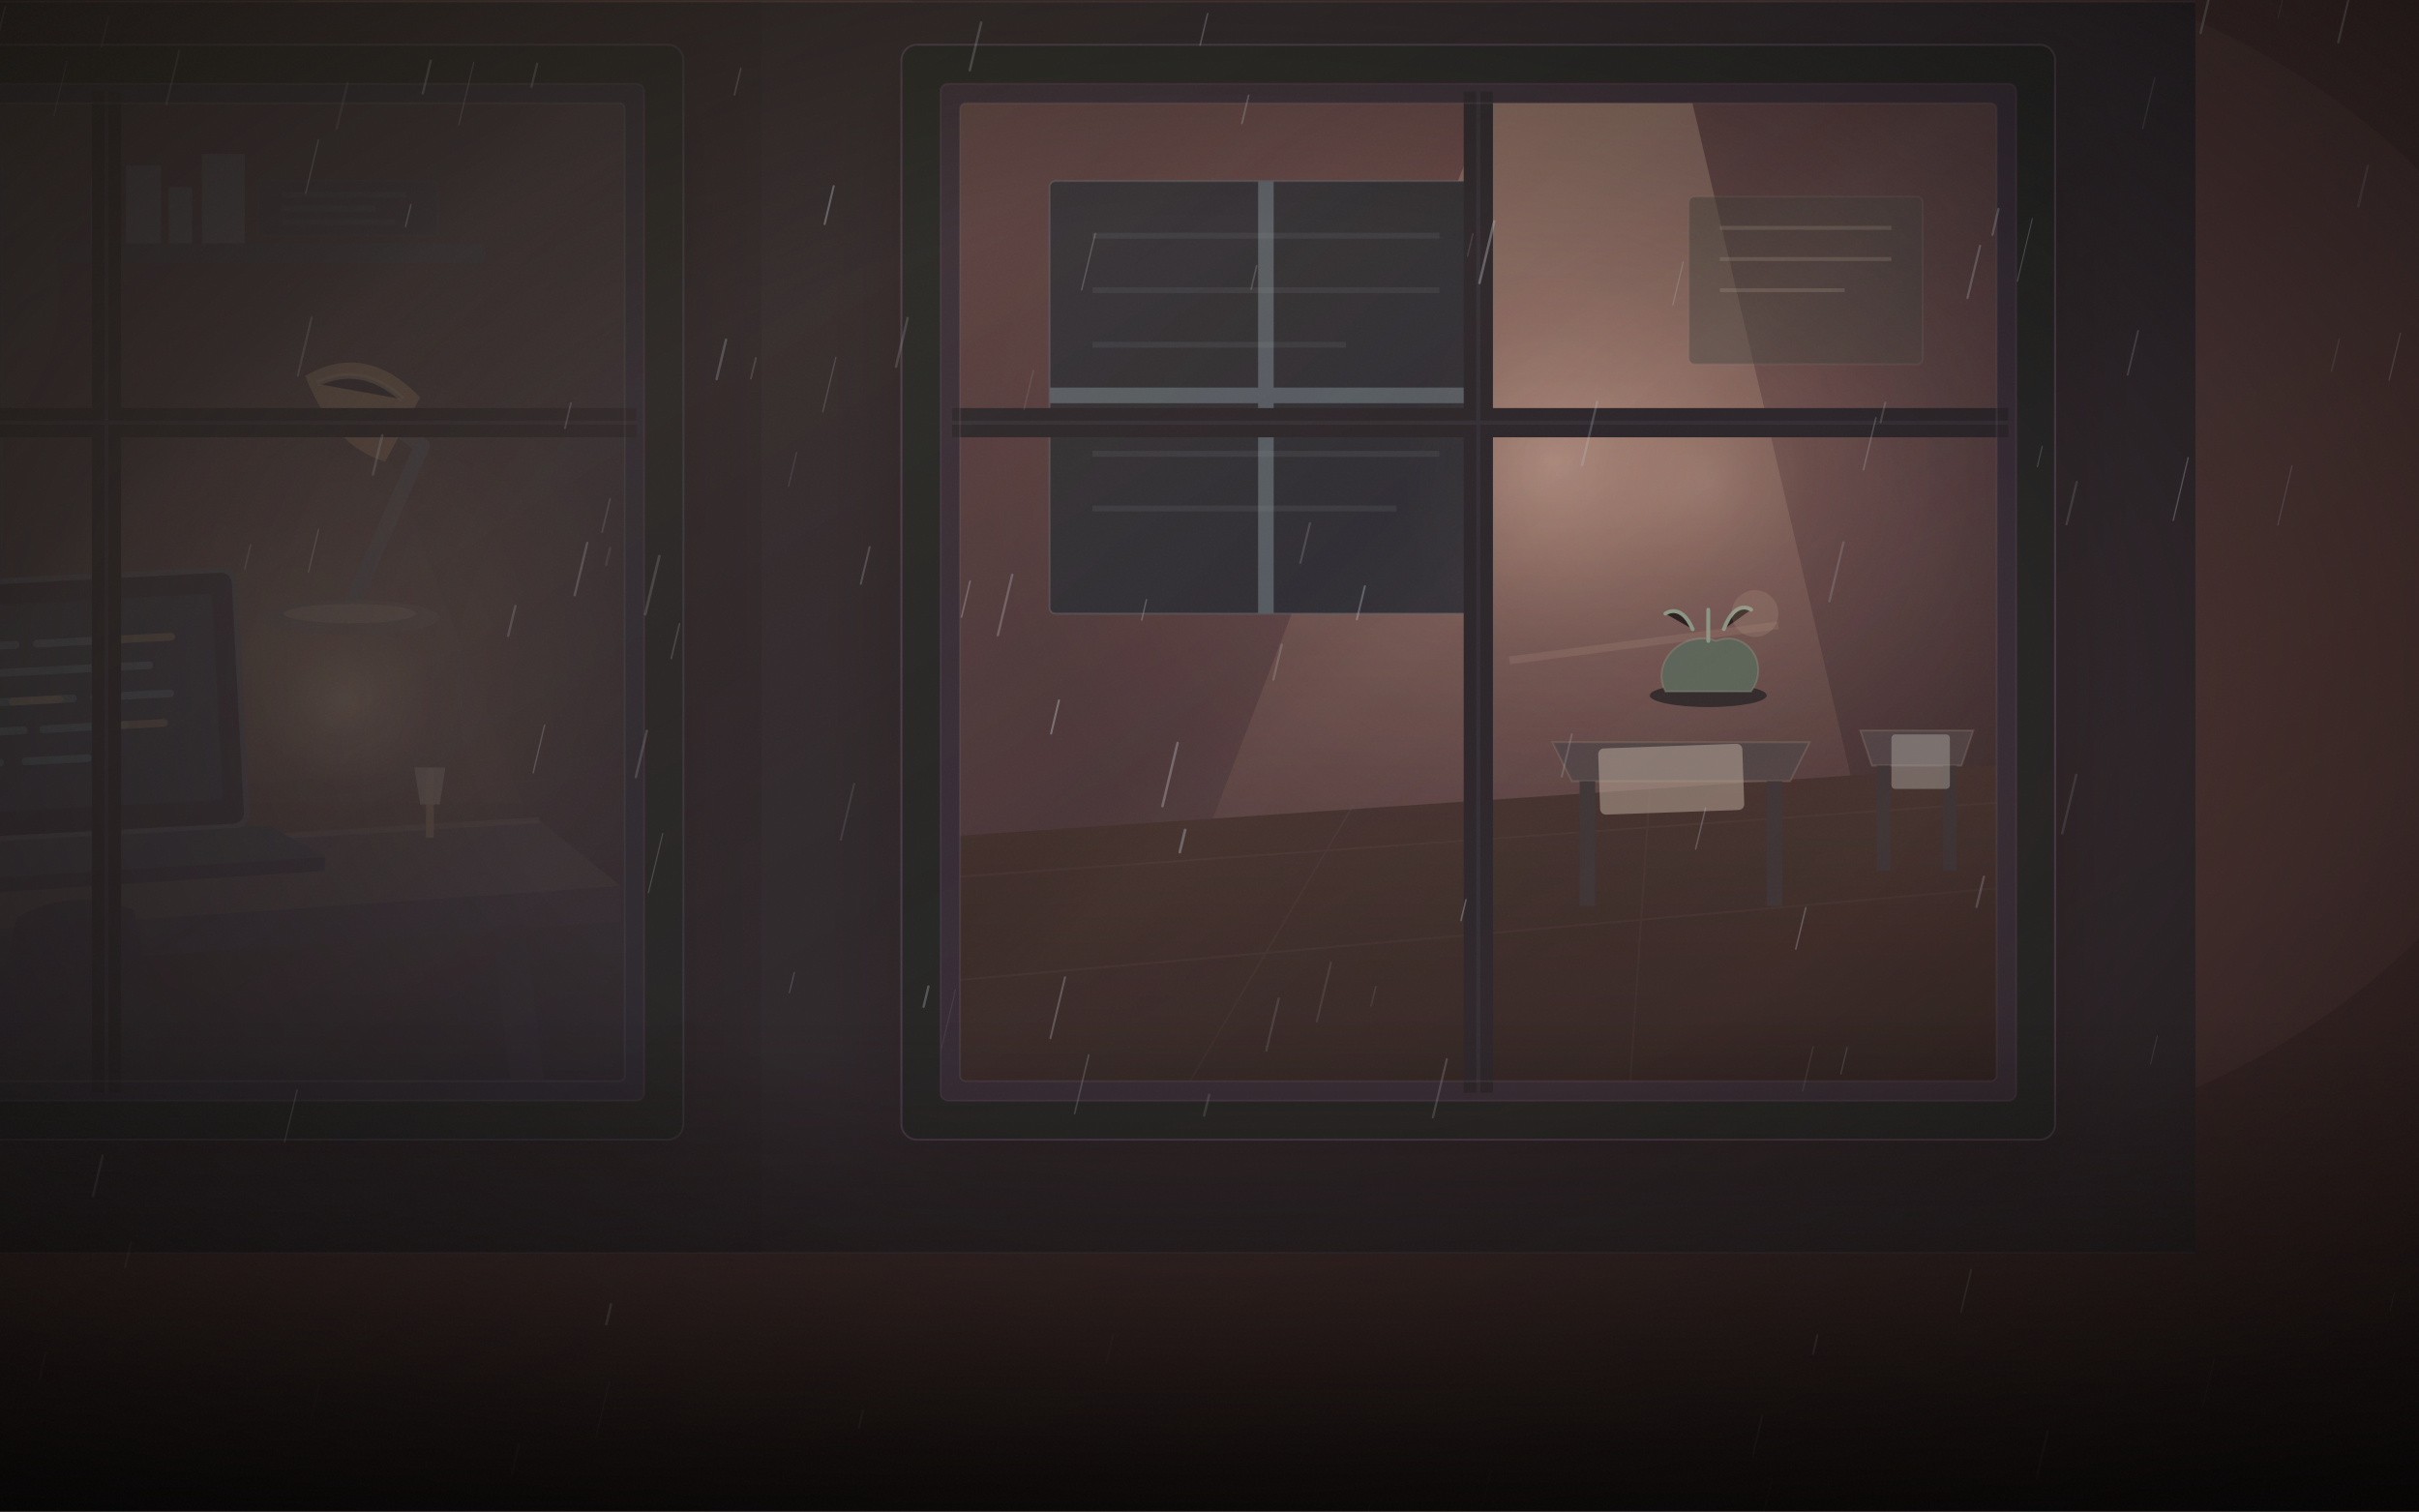
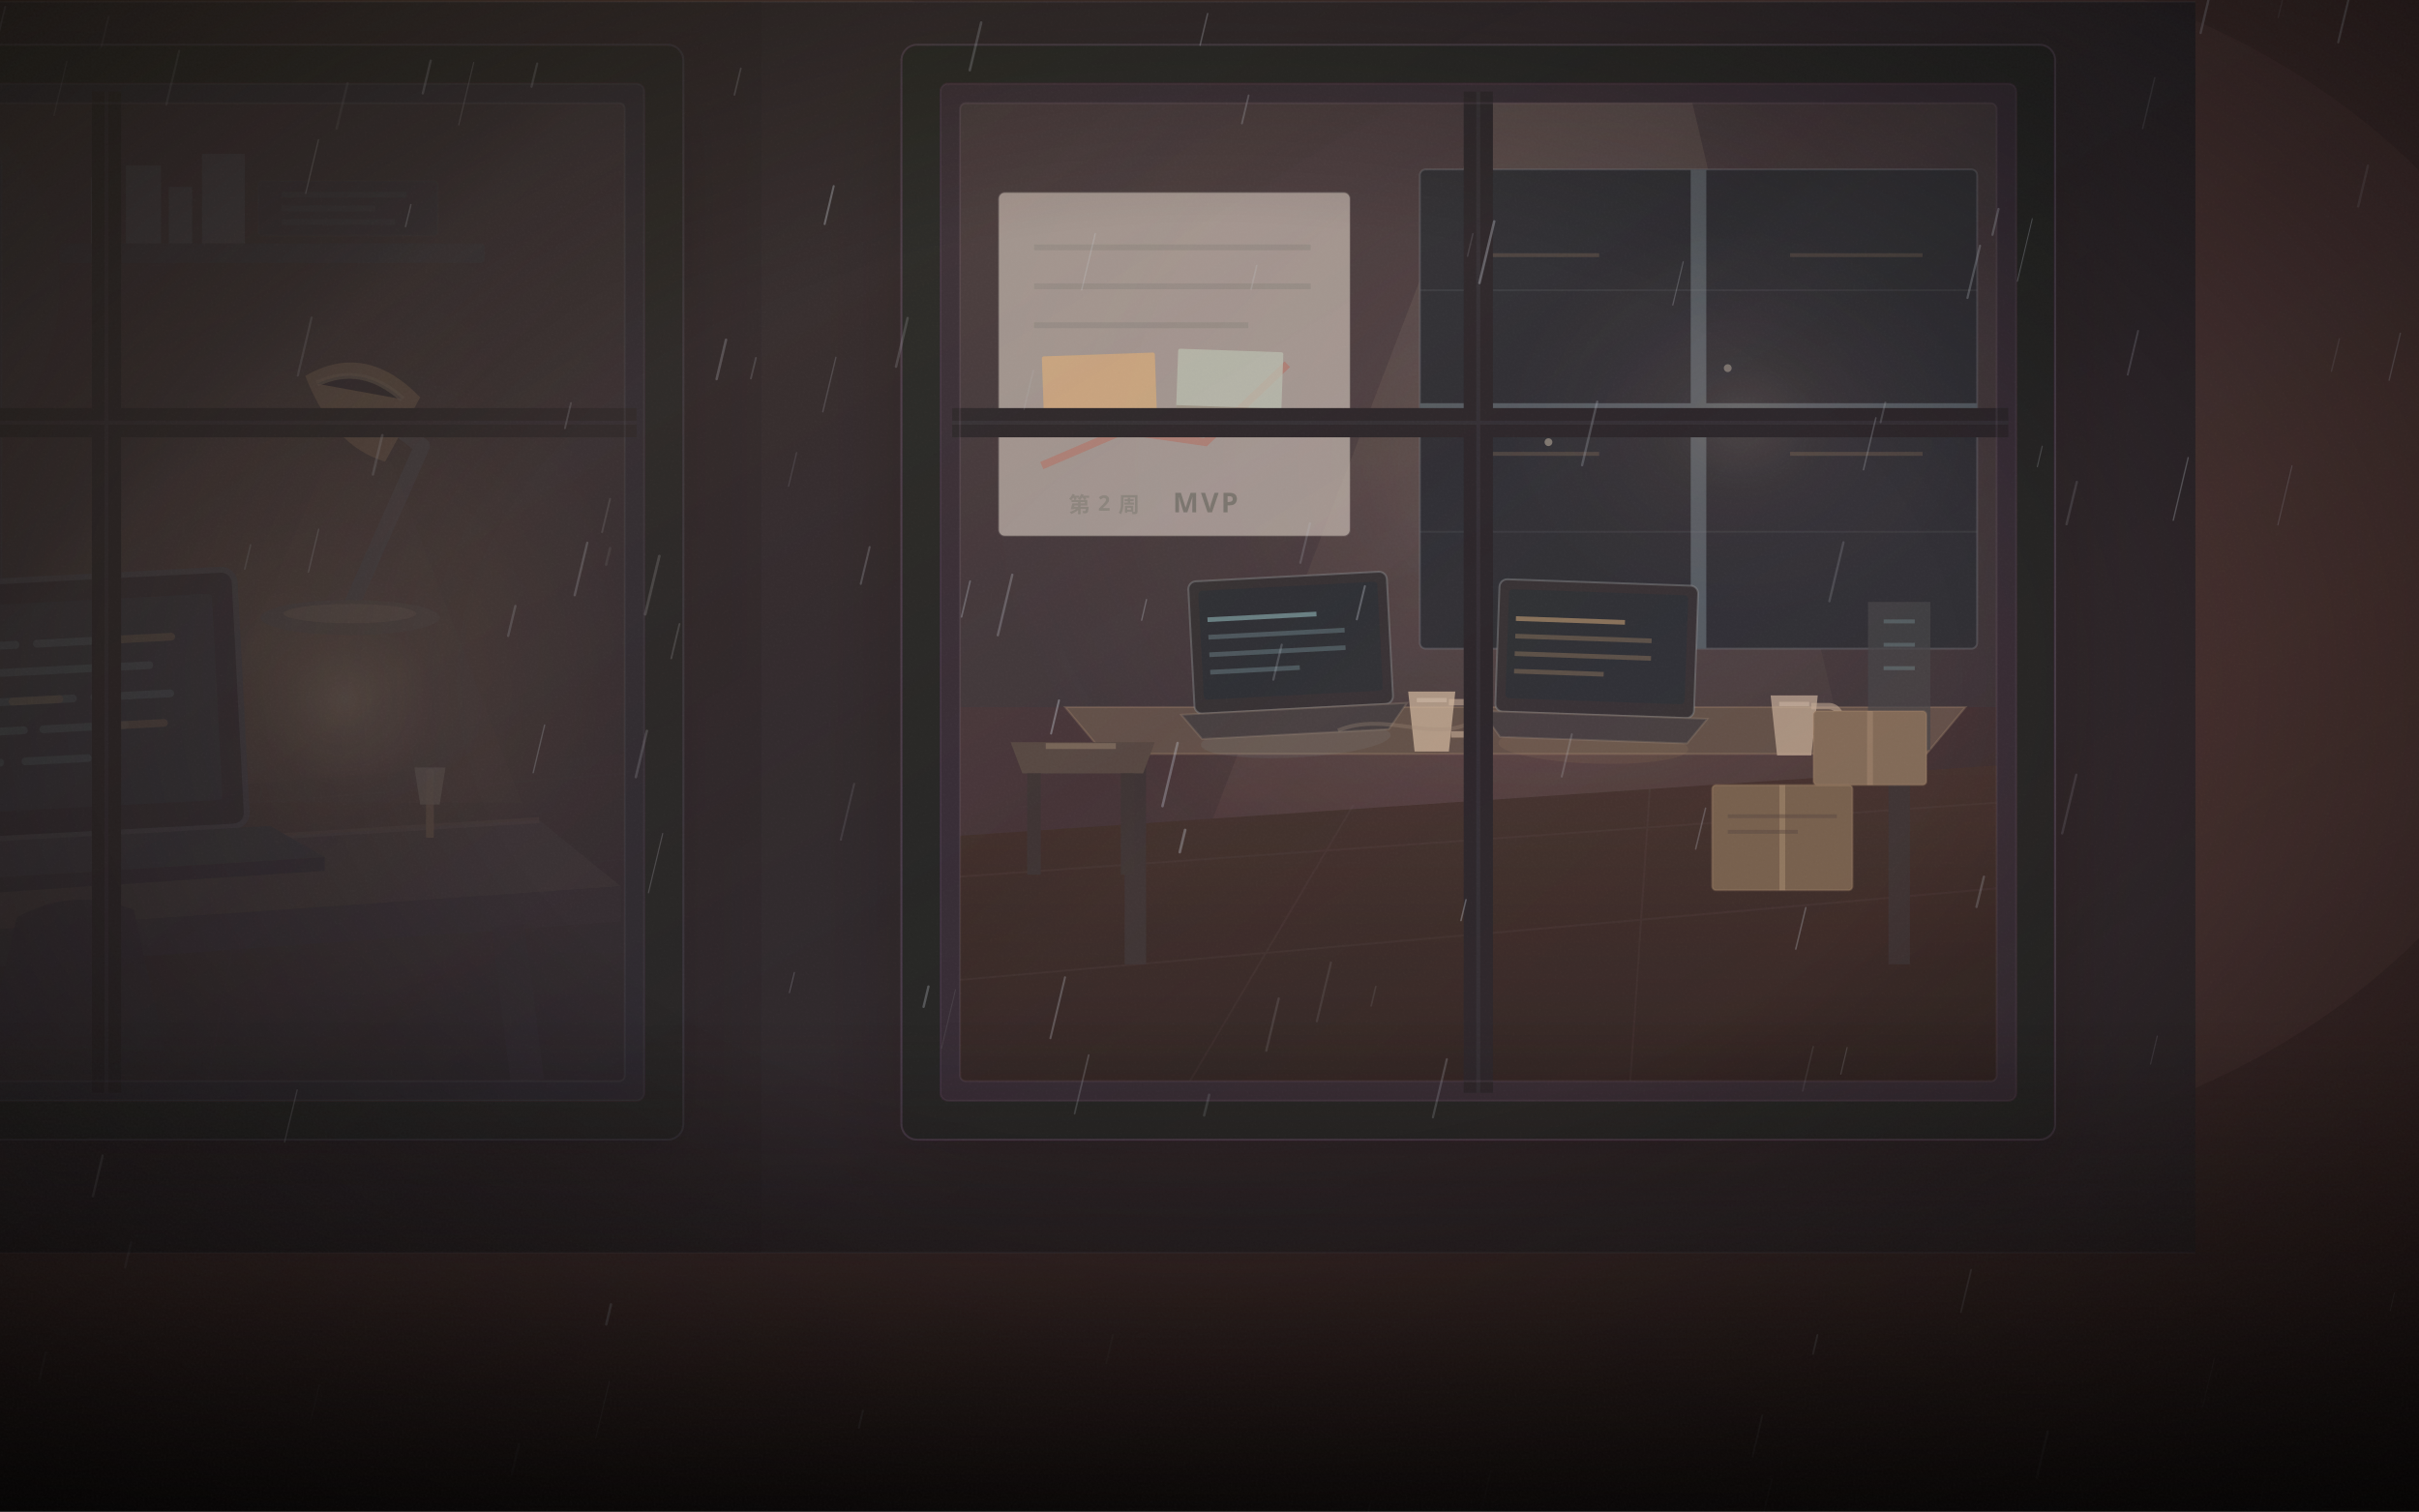
<svg xmlns="http://www.w3.org/2000/svg" viewBox="0 0 1440 900" preserveAspectRatio="xMidYMid slice" role="img" aria-labelledby="title desc">
  <style>
  .rain-drift { animation: rain-drift 11s ease-in-out infinite; }
  .mote { animation-name: mote-rise; animation-duration: 12s; animation-timing-function: ease-in-out; animation-iteration-count: infinite; opacity: 0; }
  .glow-drift { animation: glow-drift 14s ease-in-out infinite; }
  .sway { animation: sway 11s ease-in-out infinite; transform-box: fill-box; transform-origin: 50% 50%; }
  .drift { animation: drift 15s ease-in-out infinite; transform-box: fill-box; transform-origin: 50% 50%; }
  .spin { animation: spin 34s linear infinite; transform-box: fill-box; transform-origin: 50% 100%; }
  .pulse { animation: pulse 2.4s ease-in-out infinite; transform-box: fill-box; transform-origin: 50% 100%; }
  .ring { animation: ring 6.4s ease-out infinite; transform-box: fill-box; transform-origin: 50% 50%; }
  .rise { animation: rise 7s ease-in-out infinite; }
  .flow { animation: flow 7s linear infinite; }
  .blink { animation: blink 1.3s steps(2, start) infinite; }
  .signal-flow { animation: signal-flow 6s linear infinite; }
  @keyframes rain-drift { 0%, 100% { transform: translate(0px, 0px); } 50% { transform: translate(-14px, 24px); } }
  @keyframes mote-rise { 0% { opacity: 0; transform: translate(0px, 0px); } 16% { opacity: .5; } 62% { opacity: .26; } 100% { opacity: 0; transform: translate(-10px, -54px); } }
  @keyframes glow-drift { 0%, 100% { transform: translate(0px, 0px); } 50% { transform: translate(7px, -6px); } }
  @keyframes sway { 0%, 100% { transform: rotate(-1.4deg) translateY(0px); } 50% { transform: rotate(1.4deg) translateY(-4px); } }
  @keyframes drift { 0%, 100% { transform: translate(0px, 0px); } 50% { transform: translate(6px, -8px); } }
  @keyframes spin { to { transform: rotate(360deg); } }
  @keyframes pulse { 0%, 100% { transform: scaleY(.32); } 50% { transform: scaleY(1); } }
  @keyframes ring { 0% { transform: scale(.5); opacity: .55; } 68% { opacity: .14; } 100% { transform: scale(2.4); opacity: 0; } }
  @keyframes rise { 0% { opacity: 0; transform: translateY(6px); } 35% { opacity: .55; } 100% { opacity: 0; transform: translateY(-16px); } }
  @keyframes flow { to { stroke-dashoffset: -120; } }
  @keyframes blink { 0%, 49% { opacity: 1; } 50%, 100% { opacity: 0; } }
  @keyframes signal-flow { to { stroke-dashoffset: -96; } }
  @media (prefers-reduced-motion: reduce) { .anim { animation: none !important; } }
</style>
  <defs>
    <linearGradient id="night" x1="0" y1="0" x2="1" y2="1">
      <stop stop-color="#120d0c" />
      <stop offset=".46" stop-color="#2b1c1c" />
      <stop offset="1" stop-color="#160f0e" />
    </linearGradient>
    <linearGradient id="dawn" x1="0" y1="0" x2="0" y2="1">
      <stop stop-color="#e2a276" stop-opacity=".36" />
      <stop offset=".48" stop-color="#8b5e5e" stop-opacity=".15" />
      <stop offset="1" stop-color="#17110f" stop-opacity="0" />
    </linearGradient>
    <linearGradient id="warmWash" x1="0" y1="0" x2="1" y2="1">
      <stop stop-color="#efb77d" stop-opacity=".2" />
      <stop offset=".5" stop-color="#dca18c" stop-opacity=".13" />
      <stop offset="1" stop-color="#c98370" stop-opacity=".18" />
    </linearGradient>
    <linearGradient id="leftRoom" x1="0" y1="0" x2=".85" y2="1">
      <stop stop-color="#3b2c24" />
      <stop offset=".55" stop-color="#2a211d" />
      <stop offset="1" stop-color="#15100e" />
    </linearGradient>
    <linearGradient id="rightRoom" x1=".2" y1="0" x2=".8" y2="1">
      <stop stop-color="#3b292c" />
      <stop offset=".58" stop-color="#2b2025" />
      <stop offset="1" stop-color="#171114" />
    </linearGradient>
    <linearGradient id="floor" x1="0" y1="0" x2="0" y2="1">
      <stop stop-color="#261c18" />
      <stop offset="1" stop-color="#0e0b0a" />
    </linearGradient>
    <linearGradient id="glass" x1="0" y1="0" x2="1" y2="1">
      <stop stop-color="#d5b497" stop-opacity=".13" />
      <stop offset=".42" stop-color="#62483f" stop-opacity=".05" />
      <stop offset=".48" stop-color="#f4d7b6" stop-opacity=".13" />
      <stop offset="1" stop-color="#211512" stop-opacity=".03" />
    </linearGradient>
    <linearGradient id="spotlight" x1="0" y1="0" x2="0" y2="1">
      <stop stop-color="#ffe0b6" stop-opacity=".27" />
      <stop offset="1" stop-color="#d9a18b" stop-opacity="0" />
    </linearGradient>
    <linearGradient id="bottomShade" x1="0" y1="0" x2="0" y2="1">
      <stop stop-color="#100b09" stop-opacity="0" />
      <stop offset=".56" stop-color="#100b09" stop-opacity=".46" />
      <stop offset="1" stop-color="#0b0807" stop-opacity=".94" />
    </linearGradient>
    <radialGradient id="lampGlow">
      <stop stop-color="#ffe0a8" stop-opacity=".78" />
      <stop offset=".26" stop-color="#f4bd78" stop-opacity=".3" />
      <stop offset="1" stop-color="#e6a053" stop-opacity="0" />
    </radialGradient>
    <radialGradient id="stageGlow">
      <stop stop-color="#ffd8bd" stop-opacity=".48" />
      <stop offset=".35" stop-color="#dda088" stop-opacity=".18" />
      <stop offset="1" stop-color="#aa6e63" stop-opacity="0" />
    </radialGradient>
    <radialGradient id="vignette" cx=".5" cy=".45" r=".72">
      <stop offset=".42" stop-color="#000" stop-opacity="0" />
      <stop offset="1" stop-color="#000" stop-opacity=".66" />
    </radialGradient>
    <filter id="blur8" x="-50%" y="-50%" width="200%" height="200%">
      <feGaussianBlur stdDeviation="8" />
    </filter>
    <filter id="blur24" x="-50%" y="-50%" width="200%" height="200%">
      <feGaussianBlur stdDeviation="24" />
    </filter>
    <filter id="shadow" x="-30%" y="-30%" width="160%" height="160%">
      <feDropShadow dx="0" dy="16" stdDeviation="22" flood-color="#000" flood-opacity=".55" />
    </filter>
    <filter id="grain">
      <feTurbulence type="fractalNoise" baseFrequency=".72" numOctaves="3" seed="27" stitchTiles="stitch" />
      <feColorMatrix type="saturate" values="0" />
      <feComponentTransfer>
        <feFuncA type="table" tableValues="0 .075" />
      </feComponentTransfer>
    </filter>
    <clipPath id="leftClip">
      <rect x="102" y="164" width="532" height="502" rx="3" />
    </clipPath>
    <clipPath id="rightClip">
      <rect x="806" y="164" width="532" height="502" rx="3" />
    </clipPath>
  </defs>
  <rect width="1440" height="900" fill="url(#night)" />
  <ellipse cx="360" cy="340" rx="460" ry="370" fill="#b47b58" opacity=".09" />
  <ellipse cx="1100" cy="330" rx="440" ry="360" fill="#a86c6c" opacity=".1" />
  <g transform="translate(0 -60) translate(-363.5 -68.8) scale(1.16)">
    <path d="M0 112H1440V754H0Z" fill="#080d15" opacity=".9" />
    <path d="M0 112H1440M0 754H1440" stroke="#6d8296" stroke-opacity=".14" />
    <g filter="url(#shadow)">
      <rect x="72" y="134" width="592" height="562" rx="8" fill="#05090f" stroke="#344250" stroke-opacity=".55" />
      <rect x="92" y="154" width="552" height="522" rx="4" fill="#111923" stroke="#637484" stroke-opacity=".18" />
      <rect x="776" y="134" width="592" height="562" rx="8" fill="#05090f" stroke="#454057" stroke-opacity=".58" />
      <rect x="796" y="154" width="552" height="522" rx="4" fill="#171522" stroke="#756887" stroke-opacity=".18" />
    </g>
    <g opacity="0.3">
      <g clip-path="url(#leftClip)">
        <rect x="102" y="164" width="532" height="502" fill="url(#leftRoom)" />
        <ellipse cx="444" cy="440" rx="250" ry="240" fill="url(#lampGlow)" opacity=".26" />
        <path d="M102 540L634 498V666H102Z" fill="url(#floor)" />
        <path d="M102 550L634 508M102 603L634 552M210 666L328 520M420 666L448 514" stroke="#80909a" stroke-opacity=".06" />
        <rect x="126" y="192" width="188" height="266" rx="3" fill="#080e16" stroke="#4b5d6b" stroke-opacity=".5" />
        <rect x="132" y="198" width="176" height="254" fill="#0d1a28" />
        <ellipse cx="202" cy="258" rx="142" ry="124" fill="#345574" opacity=".14" />
        <path d="M120 410V332H151V366H178V294H211V350H242V270H270V324H310V462H120Z" fill="#080f19" />
        <path d="M151 350H158V360H151ZM188 318H195V329H188ZM249 294H256V305H249ZM277 346H284V357H277ZM188 374H195V385H188ZM249 338H256V349H249Z" fill="#d5b878" opacity=".48" />
        <rect x="132" y="198" width="176" height="254" fill="url(#glass)" />
        <path d="M220 198V452M132 326H308" stroke="#334652" stroke-width="8" />
        <path d="M220 198V452M132 326H308" stroke="#8295a1" stroke-opacity=".12" stroke-width="2" />
        <rect x="344" y="236" width="218" height="10" rx="2" fill="#29343e" />
        <path d="M360 202H374V236H360ZM378 196H396V236H378ZM400 207H412V236H400ZM417 190H439V236H417Z" fill="#58606a" />
        <rect x="446" y="204" width="92" height="28" rx="2" fill="#1a252f" stroke="#83919a" stroke-opacity=".15" />
        <path d="M458 211H522M458 218H506M458 225H516" stroke="#8b9ba3" stroke-opacity=".22" stroke-width="3" />
        <g class="anim glow-drift">
          <ellipse cx="490" cy="470" rx="176" ry="172" fill="url(#lampGlow)" />
        </g>
        <path d="M493 423L530 340M530 340L500 318" stroke="#5b5e60" stroke-width="8" stroke-linecap="round" />
        <path d="M470 304Q501 286 529 315L511 348Q484 340 470 304Z" fill="#c59b63" />
        <path d="M476 308Q499 297 520 316" stroke="#ffe0a4" stroke-opacity=".65" stroke-width="3" />
        <ellipse cx="493" cy="428" rx="46" ry="9" fill="#6c6558" />
        <ellipse cx="493" cy="426" rx="34" ry="5" fill="#d3b785" opacity=".55" />
        <path d="M481 348L405 523H581L514 348Z" fill="#f2bd78" opacity=".065" />
        <path d="M138 560L590 532L632 566L110 602Z" fill="#463e35" />
        <path d="M110 602L632 566V584L110 622Z" fill="#24252a" />
        <path d="M154 614L150 666M574 586L584 666" stroke="#1a1d23" stroke-width="17" />
        <path d="M138 560L590 532" stroke="#b49670" stroke-opacity=".35" stroke-width="3" />
        <rect x="247" y="408" width="190" height="132" rx="7" fill="#080d12" stroke="#4c5b64" stroke-width="3" transform="rotate(-3 342 474)" />
        <rect x="259" y="420" width="166" height="106" rx="2" fill="#102633" transform="rotate(-3 342 474)" />
        <g transform="rotate(-3 342 474)" stroke-linecap="round">
          <path d="M276 441H323M334 441H368M276 455H305M315 455H391M290 470H351M362 470H401M290 485H325M335 485H377M276 501H312M325 501H357" stroke="#75b6b6" stroke-opacity=".65" stroke-width="4" />
          <path d="M374 441H403M320 470H344M367 485H397" stroke="#d1aa72" stroke-opacity=".7" stroke-width="4" />
        </g>
        <path d="M222 548L452 535L480 551L206 568Z" fill="#293138" />
        <path d="M206 568L480 551V558L208 576Z" fill="#12181d" />
        <rect x="158" y="526" width="66" height="12" rx="2" fill="#5f5142" transform="rotate(-3 191 532)" />
        <rect x="164" y="511" width="58" height="13" rx="2" fill="#344b56" transform="rotate(-3 193 518)" />
        <path d="M534 506V541" stroke="#b28a55" stroke-width="4" />
        <path d="M526 505H542L539 524H529Z" fill="#d2c2a1" opacity=".75" />
        <path d="M322 582Q350 566 382 578L398 650H306Z" fill="#11171e" opacity=".88" />
      </g>
    </g>
    <g opacity="1.1">
      <g clip-path="url(#rightClip)">
        <rect x="806" y="164" width="532" height="502" fill="url(#rightRoom)" />
+         <rect x="806" y="164" width="532" height="502" fill="#1b1a20" opacity="0.34" />
        <g class="anim glow-drift">
-           <ellipse cx="1110" cy="348" rx="290" ry="268" fill="url(#stageGlow)" />
-         </g>
-         <path d="M1080 156H1180L1300 666H884Z" fill="url(#spotlight)" />
+           <ellipse cx="1110" cy="348" rx="290" ry="268" fill="url(#stageGlow)" opacity="0.78" />
+         </g>
+         <path d="M1080 156H1180L1300 666H884Z" fill="url(#spotlight)" opacity=".7" />
        <path d="M806 540L1338 504V666H806Z" fill="url(#floor)" />
-         <path d="M806 561L1338 523M806 614L1338 567M924 666L1008 524M1150 666L1160 516" stroke="#a392b1" stroke-opacity=".055" />
-         <rect x="852" y="204" width="222" height="222" rx="3" fill="#0b161f" stroke="#566974" stroke-opacity=".4" />
-         <path d="M852 314H1074M963 204V426" stroke="#3c505a" stroke-width="8" />
-         <path d="M874 232H1052M874 260H1052M874 288H1004M874 344H1052M874 372H1030" stroke="#9cb4bd" stroke-opacity=".1" stroke-width="3" />
-         <g class="anim glow-drift">
-           <ellipse cx="1190" cy="360" rx="160" ry="150" fill="url(#stageGlow)" opacity=".42" />
-         </g>
-         <g transform="translate(1110 492)">
-           <path d="M0 0H132L122 20H10Z" fill="#343235" stroke="#91816c" stroke-opacity=".3" />
-           <path d="M18 20V84M114 20V84" stroke="#1c1e22" stroke-width="8" />
-           <rect x="24" y="2" width="74" height="34" rx="3" fill="#d2c6b3" opacity=".46" transform="rotate(-2 61 19)" />
-         </g>
-         <g transform="translate(1268 486)">
-           <path d="M0 0H58L52 18H6Z" fill="#343235" stroke="#91816c" stroke-opacity=".3" />
-           <path d="M12 18V72M46 18V72" stroke="#1c1e22" stroke-width="7" />
-           <rect x="16" y="2" width="30" height="28" rx="2" fill="#bfc7bd" opacity=".4" />
-         </g>
-         <g transform="translate(1160 410)">
-           <ellipse cx="30" cy="58" rx="30" ry="6" fill="#0e1013" />
-           <path d="M8 56C0 40 18 24 34 30C50 24 62 42 52 56Z" fill="#425a4d" stroke="#9cb09b" stroke-opacity=".28" />
-           <path d="M30 30V14M22 24C16 10 8 16 8 16M38 24C44 8 52 14 52 14" stroke="#7e9b84" stroke-width="2" stroke-linecap="round" />
-           <circle cx="54" cy="16" r="12" fill="#d9c7a6" opacity=".16" />
-         </g>
-         <path d="M1088 450L1226 432" stroke="#b09a7e" stroke-opacity=".2" stroke-width="4" />
-         <rect x="1180" y="212" width="120" height="86" rx="3" fill="#29312e" opacity=".5" stroke="#8e9a90" stroke-opacity=".25" />
-         <path d="M1196 228H1284M1196 244H1284M1196 260H1260" stroke="#d5c8b3" stroke-opacity=".2" stroke-width="2" />
-         <rect x="806" y="164" width="532" height="502" fill="url(#glass)" opacity=".26" />
+         <path fill="none" d="M806 561L1338 523M806 614L1338 567M924 666L1008 524M1150 666L1160 516" stroke="#a392b1" stroke-opacity=".055" />
+         <rect x="806" y="164" width="532" height="310" fill="#15222b" opacity=".42" />
+         <g transform="translate(1042 198)">
+           <rect width="286" height="246" rx="3" fill="#0b1720" stroke="#64757d" stroke-opacity=".4" />
+           <path fill="none" d="M0 124H286M143 0V246" stroke="#3c505a" stroke-width="8" />
+           <path fill="none" d="M0 62H286M0 186H286" stroke="#8fa1a8" stroke-opacity=".1" />
+           <g class="anim glow-drift">
+             <ellipse cx="164" cy="130" rx="120" ry="100" fill="url(#stageGlow)" opacity=".28" />
+           </g>
+           <path fill="none" d="M28 44H92M190 44H258M28 146H92M190 146H258" stroke="#d9b178" stroke-opacity=".18" stroke-width="2" />
+         </g>
+         <g transform="translate(826 210)">
+           <rect width="180" height="176" rx="3" fill="#d7d5cb" opacity=".66" stroke="#e3e6df" stroke-opacity=".25" />
+           <path fill="none" d="M18 28H160M18 48H160M18 68H128" stroke="#727a73" stroke-opacity=".34" stroke-width="3" />
+           <path d="M22 140L64 122L106 128L148 88" fill="none" stroke="#b06e62" stroke-opacity=".65" stroke-width="4" />
+           <g transform="translate(22 84) rotate(-2)">
+             <rect width="58" height="40" rx="1" fill="#d9b178" opacity=".78" />
+             <path fill="none" d="M0 32H58" stroke="#5e4d3b" stroke-opacity=".34" stroke-width="2" />
+           </g>
+           <g transform="translate(92 80) rotate(2)">
+             <rect width="54" height="38" rx="1" fill="#b9cabb" opacity=".78" />
+             <path fill="none" d="M0 30H54" stroke="#5e4d3b" stroke-opacity=".34" stroke-width="2" />
+           </g>
+           <text x="106" y="164" font-family="'PingFang SC','Hiragino Sans GB','Microsoft YaHei',sans-serif" font-size="14" font-weight="700" fill="#5d665f" fill-opacity="0.78" text-anchor="middle" letter-spacing="1.2">MVP</text>
+           <text x="54" y="164" font-family="'PingFang SC','Hiragino Sans GB','Microsoft YaHei',sans-serif" font-size="11" font-weight="600" fill="#707870" fill-opacity="0.62" text-anchor="middle" letter-spacing="0.6">第 2 周</text>
+         </g>
+         <path d="M860 474H1322L1302 498H880Z" fill="#4c4239" stroke="#a78e6f" stroke-opacity=".3" />
+         <path fill="none" d="M896 498V606M1288 498V606" stroke="#1d1e20" stroke-width="11" />
+         <g transform="translate(916 410) rotate(-3)">
+           <ellipse cx="58" cy="84" rx="48.72" ry="9" fill="#8fd0d6" opacity=".08" />
+           <rect x="7" width="102" height="68" rx="4" fill="#141a1f" stroke="#84949a" stroke-opacity=".42" />
+           <rect x="12" y="5" width="92" height="56" rx="2" fill="#0a1820" />
+           <path fill="none" d="M16 20H72" stroke="#8fd0d6" stroke-opacity="0.55" stroke-width="2.4" />
+           <path fill="none" d="M16 29H86" stroke="#8fd0d6" stroke-opacity="0.28" stroke-width="2.4" />
+           <path fill="none" d="M16 38H86" stroke="#8fd0d6" stroke-opacity="0.28" stroke-width="2.4" />
+           <path fill="none" d="M16 47H62" stroke="#8fd0d6" stroke-opacity="0.28" stroke-width="2.4" />
+           <path d="M0 68H116L106 81H10Z" fill="#292c2f" stroke="#9b907f" stroke-opacity=".28" />
+         </g>
+         <g transform="translate(1076 408) rotate(2)">
+           <ellipse cx="58" cy="84" rx="48.72" ry="9" fill="#d9b178" opacity=".08" />
+           <rect x="7" width="102" height="68" rx="4" fill="#141a1f" stroke="#84949a" stroke-opacity=".42" />
+           <rect x="12" y="5" width="92" height="56" rx="2" fill="#0a1820" />
+           <path fill="none" d="M16 20H72" stroke="#d9b178" stroke-opacity="0.55" stroke-width="2.4" />
+           <path fill="none" d="M16 29H86" stroke="#d9b178" stroke-opacity="0.28" stroke-width="2.4" />
+           <path fill="none" d="M16 38H86" stroke="#d9b178" stroke-opacity="0.28" stroke-width="2.4" />
+           <path fill="none" d="M16 47H62" stroke="#d9b178" stroke-opacity="0.28" stroke-width="2.4" />
+           <path d="M0 68H116L106 81H10Z" fill="#292c2f" stroke="#9b907f" stroke-opacity=".28" />
+         </g>
+         <g transform="translate(1036 466) scale(1.1)">
+           <path d="M0 0H22L19 28H3Z" fill="#d9c5a8" opacity=".72" />
+           <path d="M19 5H27C35 5 35 19 27 20H20" fill="none" stroke="#d9c5a8" stroke-opacity=".55" stroke-width="3" />
+           <path fill="none" d="M4 4H18" stroke="#fff2d8" stroke-opacity=".3" stroke-width="2" />
+         </g>
+         <g transform="translate(1222 468) scale(1.1)">
+           <path d="M0 0H22L19 28H3Z" fill="#cbb89e" opacity=".72" />
+           <path d="M19 5H27C35 5 35 19 27 20H20" fill="none" stroke="#cbb89e" stroke-opacity=".55" stroke-width="3" />
+           <path fill="none" d="M4 4H18" stroke="#fff2d8" stroke-opacity=".3" stroke-width="2" />
+         </g>
+         <path d="M1000 486C1024 476 1048 492 1068 482" fill="none" stroke="#9b8c78" stroke-opacity=".3" stroke-width="2" />
+         <g transform="translate(832 492)">
+           <path d="M0 0H74L68 16H6Z" fill="#3d3731" />
+           <path fill="none" d="M12 16V68M60 16V68" stroke="#1e1f20" stroke-width="7" />
+           <path fill="none" d="M18 2H54" stroke="#c4b295" stroke-opacity=".3" stroke-width="3" />
+         </g>
+         <g transform="translate(1272 420)">
+           <path d="M0 0H32V76H0Z" fill="#283238" opacity=".7" />
+           <path fill="none" d="M8 10H24M8 22H24M8 34H24" stroke="#8fd0d6" stroke-opacity=".25" stroke-width="2" />
+         </g>
+         <g transform="translate(1192 514)">
+           <rect width="72" height="54" rx="2" fill="#665741" stroke="#b1946d" stroke-opacity=".28" />
+           <path fill="none" d="M36 0V54" stroke="#c3aa84" stroke-opacity=".35" stroke-width="3" />
+           <path fill="none" d="M8 16H64M8 24H44" stroke="#3f382e" stroke-opacity=".45" stroke-width="2" />
+           <rect x="52" y="-38" width="58" height="38" rx="2" fill="#75644d" stroke="#b1946d" stroke-opacity=".24" />
+           <path fill="none" d="M81 -38V0" stroke="#c3aa84" stroke-opacity=".28" stroke-width="3" />
+         </g>
+         <g class="anim blink">
+           <circle cx="1108" cy="338" r="2" fill="#e6ddc6" opacity=".45" />
+           <circle cx="1200" cy="300" r="2" fill="#e6ddc6" opacity=".4" />
+         </g>
+         <rect x="806" y="164" width="532" height="502" fill="url(#glass)" opacity=".12" />
      </g>
    </g>
    <rect x="102" y="164" width="532" height="502" fill="url(#glass)" opacity=".32" />
    <path d="M368 158V672M98 328H640M1072 158V672M802 328H1344" stroke="#080d14" stroke-width="15" />
    <path d="M368 158V672M98 328H640M1072 158V672M802 328H1344" stroke="#607080" stroke-opacity=".12" stroke-width="2" />
    <rect x="102" y="164" width="532" height="502" rx="3" fill="none" stroke="#9aabba" stroke-opacity=".12" />
    <rect x="806" y="164" width="532" height="502" rx="3" fill="none" stroke="#aa9bb8" stroke-opacity=".12" />
  </g>
  <g class="anim rain-drift" stroke="#c5d8e5" stroke-linecap="round" opacity="0.46">
    <line x1="-29.7" y1="505.6" x2="-34.8" y2="526.9" stroke-width="1.0" opacity="0.45" />
    <line x1="1392.6" y1="201.8" x2="1387.9" y2="221.0" stroke-width="0.9" opacity="0.35" />
    <line x1="523.1" y1="-63.8" x2="517.8" y2="-41.6" stroke-width="1.5" opacity="0.49" />
    <line x1="441.0" y1="40.7" x2="437.2" y2="56.5" stroke-width="1.0" opacity="0.72" />
    <line x1="394.5" y1="496.3" x2="386.0" y2="531.6" stroke-width="0.7" opacity="0.75" />
    <line x1="324.2" y1="431.7" x2="317.4" y2="460.1" stroke-width="0.8" opacity="0.81" />
    <line x1="872.7" y1="535.7" x2="869.7" y2="548.1" stroke-width="0.9" opacity="0.77" />
    <line x1="1315.2" y1="-2.3" x2="1310.0" y2="19.6" stroke-width="1.4" opacity="0.76" />
    <line x1="1015.3" y1="481.2" x2="1009.4" y2="505.5" stroke-width="0.9" opacity="0.58" />
    <line x1="1471.5" y1="-31.5" x2="1463.2" y2="3.3" stroke-width="1.0" opacity="0.71" />
    <line x1="1054.8" y1="880.7" x2="1049.5" y2="902.4" stroke-width="1.0" opacity="0.66" />
    <line x1="743.3" y1="56.8" x2="739.3" y2="73.5" stroke-width="1.1" opacity="0.61" />
    <line x1="634.0" y1="581.9" x2="625.3" y2="618.2" stroke-width="1.2" opacity="0.62" />
    <line x1="496.3" y1="110.8" x2="490.9" y2="133.4" stroke-width="1.2" opacity="0.84" />
    <line x1="779.8" y1="311.6" x2="774.1" y2="335.1" stroke-width="1.3" opacity="0.40" />
    <line x1="812.5" y1="349.0" x2="807.7" y2="368.8" stroke-width="1.2" opacity="0.72" />
    <line x1="517.7" y1="325.7" x2="512.4" y2="347.7" stroke-width="1.2" opacity="0.49" />
    <line x1="1526.4" y1="858.3" x2="1520.0" y2="884.7" stroke-width="1.6" opacity="0.84" />
    <line x1="432.2" y1="202.3" x2="426.6" y2="225.7" stroke-width="1.5" opacity="0.82" />
    <line x1="1282.7" y1="46.3" x2="1275.5" y2="76.5" stroke-width="0.9" opacity="0.34" />
    <line x1="761.2" y1="594.5" x2="753.8" y2="625.6" stroke-width="1.4" opacity="0.30" />
    <line x1="648.1" y1="628.2" x2="639.7" y2="663.1" stroke-width="1.0" opacity="0.50" />
    <line x1="1209.8" y1="130.2" x2="1200.9" y2="167.5" stroke-width="0.6" opacity="0.77" />
    <line x1="1116.7" y1="248.8" x2="1109.3" y2="279.7" stroke-width="0.9" opacity="0.54" />
    <line x1="682.5" y1="357.0" x2="679.6" y2="369.3" stroke-width="0.8" opacity="0.67" />
    <line x1="227.6" y1="259.1" x2="222.0" y2="282.5" stroke-width="1.5" opacity="0.57" />
    <line x1="1450.0" y1="564.0" x2="1447.2" y2="575.7" stroke-width="1.0" opacity="0.47" />
    <line x1="701.0" y1="442.4" x2="692.0" y2="480.0" stroke-width="1.5" opacity="0.74" />
    <line x1="1425.4" y1="769.7" x2="1422.9" y2="780.2" stroke-width="0.6" opacity="0.56" />
    <line x1="27.3" y1="805.5" x2="23.2" y2="822.5" stroke-width="1.4" opacity="0.32" />
    <line x1="795.0" y1="935.5" x2="789.9" y2="956.8" stroke-width="1.0" opacity="0.60" />
    <line x1="1514.8" y1="364.9" x2="1508.5" y2="391.3" stroke-width="1.4" opacity="0.64" />
    <line x1="1049.1" y1="842.8" x2="1043.3" y2="867.1" stroke-width="1.1" opacity="0.70" />
    <line x1="508.5" y1="466.7" x2="500.5" y2="500.0" stroke-width="1.2" opacity="0.25" />
    <line x1="815.7" y1="895.5" x2="810.0" y2="919.2" stroke-width="1.0" opacity="0.80" />
    <line x1="1318.1" y1="809.2" x2="1311.3" y2="837.3" stroke-width="0.7" opacity="0.39" />
    <line x1="652.0" y1="139.1" x2="643.9" y2="172.6" stroke-width="0.8" opacity="0.59" />
    <line x1="1236.3" y1="286.9" x2="1230.2" y2="312.1" stroke-width="1.4" opacity="0.36" />
    <line x1="1099.6" y1="623.7" x2="1095.8" y2="639.6" stroke-width="0.7" opacity="0.47" />
    <line x1="719.8" y1="651.9" x2="716.8" y2="664.2" stroke-width="1.5" opacity="0.37" />
    <line x1="909.9" y1="946.3" x2="903.1" y2="974.6" stroke-width="1.4" opacity="0.84" />
    <line x1="1236.0" y1="461.3" x2="1227.6" y2="496.2" stroke-width="1.4" opacity="0.32" />
    <line x1="861.3" y1="630.7" x2="853.0" y2="665.3" stroke-width="1.3" opacity="0.51" />
    <line x1="472.9" y1="579.0" x2="469.9" y2="591.1" stroke-width="0.6" opacity="0.54" />
    <line x1="1409.6" y1="98.6" x2="1403.8" y2="122.9" stroke-width="1.4" opacity="0.37" />
    <line x1="284.3" y1="-60.5" x2="279.1" y2="-38.8" stroke-width="1.0" opacity="0.69" />
    <line x1="561.0" y1="-57.1" x2="554.0" y2="-27.8" stroke-width="1.4" opacity="0.30" />
    <line x1="1081.9" y1="794.9" x2="1079.3" y2="806.1" stroke-width="1.1" opacity="0.78" />
    <line x1="1219.0" y1="852.4" x2="1212.4" y2="879.9" stroke-width="1.4" opacity="0.76" />
    <line x1="1079.2" y1="964.2" x2="1075.8" y2="978.4" stroke-width="0.6" opacity="0.62" />
    <line x1="-4.9" y1="-64.4" x2="-13.3" y2="-29.7" stroke-width="1.2" opacity="0.60" />
    <line x1="404.5" y1="371.5" x2="399.6" y2="392.0" stroke-width="1.1" opacity="0.58" />
    <line x1="189.7" y1="315.1" x2="183.6" y2="340.6" stroke-width="0.8" opacity="0.61" />
    <line x1="1527.6" y1="745.9" x2="1520.0" y2="777.4" stroke-width="0.8" opacity="0.52" />
    <line x1="1075.0" y1="540.4" x2="1069.0" y2="565.1" stroke-width="0.9" opacity="0.65" />
    <line x1="1013.6" y1="963.4" x2="1010.1" y2="978.0" stroke-width="1.0" opacity="0.60" />
    <line x1="339.9" y1="240.0" x2="336.3" y2="255.0" stroke-width="1.1" opacity="0.58" />
    <line x1="176.9" y1="649.0" x2="169.4" y2="680.0" stroke-width="0.8" opacity="0.70" />
    <line x1="540.3" y1="189.4" x2="533.4" y2="218.3" stroke-width="1.5" opacity="0.40" />
    <line x1="1131.0" y1="908.0" x2="1127.6" y2="921.9" stroke-width="1.4" opacity="0.50" />
    <line x1="1215.7" y1="265.7" x2="1212.8" y2="277.9" stroke-width="0.7" opacity="0.54" />
    <line x1="206.9" y1="49.5" x2="200.4" y2="76.5" stroke-width="1.5" opacity="0.31" />
    <line x1="889.5" y1="131.8" x2="880.7" y2="168.5" stroke-width="1.5" opacity="0.79" />
    <line x1="1499.9" y1="841.2" x2="1495.1" y2="861.4" stroke-width="0.7" opacity="0.35" />
    <line x1="1464.8" y1="-52.7" x2="1455.9" y2="-16.0" stroke-width="1.1" opacity="0.63" />
    <line x1="392.5" y1="331.1" x2="384.1" y2="365.8" stroke-width="1.6" opacity="0.61" />
    <line x1="1512.5" y1="985.8" x2="1505.9" y2="1012.9" stroke-width="0.7" opacity="0.75" />
    <line x1="705.5" y1="494.2" x2="702.3" y2="507.4" stroke-width="1.6" opacity="0.76" />
    <line x1="185.5" y1="189.1" x2="177.3" y2="223.6" stroke-width="1.3" opacity="0.50" />
    <line x1="763.0" y1="383.9" x2="758.0" y2="404.7" stroke-width="1.3" opacity="0.48" />
    <line x1="1472.2" y1="835.1" x2="1464.1" y2="868.9" stroke-width="1.0" opacity="0.61" />
    <line x1="64.6" y1="10.1" x2="60.3" y2="28.0" stroke-width="1.2" opacity="0.28" />
    <line x1="577.5" y1="346.0" x2="572.4" y2="367.3" stroke-width="1.0" opacity="0.68" />
    <line x1="1189.7" y1="124.4" x2="1186.1" y2="139.8" stroke-width="1.3" opacity="0.71" />
    <line x1="1122.3" y1="239.7" x2="1119.5" y2="251.4" stroke-width="1.2" opacity="0.42" />
    <line x1="106.7" y1="30.2" x2="99.0" y2="62.3" stroke-width="1.3" opacity="0.39" />
    <line x1="1173.4" y1="756.0" x2="1167.3" y2="781.3" stroke-width="1.0" opacity="0.60" />
    <line x1="149.2" y1="324.4" x2="145.7" y2="338.8" stroke-width="1.0" opacity="0.45" />
    <line x1="189.6" y1="83.2" x2="182.0" y2="115.1" stroke-width="0.8" opacity="0.71" />
    <line x1="1528.3" y1="779.3" x2="1521.3" y2="808.6" stroke-width="1.1" opacity="0.74" />
    <line x1="618.6" y1="909.3" x2="610.9" y2="941.5" stroke-width="0.8" opacity="0.55" />
    <line x1="855.8" y1="-57.4" x2="853.1" y2="-46.3" stroke-width="1.1" opacity="0.44" />
    <line x1="363.7" y1="776.7" x2="360.9" y2="788.6" stroke-width="1.5" opacity="0.82" />
    <line x1="738.3" y1="889.7" x2="733.7" y2="908.9" stroke-width="1.1" opacity="0.21" />
    <line x1="541.4" y1="882.8" x2="536.7" y2="902.4" stroke-width="0.6" opacity="0.24" />
    <line x1="61.1" y1="688.1" x2="55.3" y2="712.3" stroke-width="1.4" opacity="0.59" />
    <line x1="580.6" y1="927.1" x2="574.5" y2="952.5" stroke-width="1.2" opacity="0.62" />
    <line x1="39.8" y1="36.6" x2="32.1" y2="68.8" stroke-width="0.8" opacity="0.34" />
    <line x1="838.4" y1="938.0" x2="833.7" y2="957.6" stroke-width="1.1" opacity="0.82" />
    <line x1="450.0" y1="213.1" x2="447.0" y2="225.4" stroke-width="1.1" opacity="0.58" />
    <line x1="602.6" y1="342.2" x2="594.0" y2="378.2" stroke-width="1.4" opacity="0.61" />
    <line x1="950.8" y1="239.2" x2="941.8" y2="277.0" stroke-width="1.4" opacity="0.50" />
    <line x1="1455.6" y1="173.2" x2="1449.1" y2="200.1" stroke-width="1.1" opacity="0.69" />
    <line x1="282.0" y1="37.2" x2="273.1" y2="74.3" stroke-width="0.7" opacity="0.63" />
    <line x1="78.0" y1="739.8" x2="74.5" y2="754.4" stroke-width="1.4" opacity="0.32" />
    <line x1="1002.0" y1="155.9" x2="995.8" y2="181.6" stroke-width="0.7" opacity="0.58" />
    <line x1="497.6" y1="212.8" x2="489.8" y2="245.2" stroke-width="0.8" opacity="0.42" />
    <line x1="1178.7" y1="146.3" x2="1171.2" y2="177.4" stroke-width="1.3" opacity="0.70" />
    <line x1="748.1" y1="158.2" x2="744.8" y2="172.1" stroke-width="1.0" opacity="0.48" />
    <line x1="1501.8" y1="153.5" x2="1492.8" y2="191.1" stroke-width="0.8" opacity="0.60" />
    <line x1="981.6" y1="-58.1" x2="978.8" y2="-46.1" stroke-width="0.9" opacity="0.61" />
    <line x1="718.9" y1="8.1" x2="714.4" y2="26.9" stroke-width="0.9" opacity="0.77" />
    <line x1="552.7" y1="587.4" x2="549.8" y2="599.5" stroke-width="1.4" opacity="0.64" />
    <line x1="725.8" y1="-62.2" x2="720.1" y2="-38.5" stroke-width="1.0" opacity="0.49" />
    <line x1="1411.6" y1="-70.9" x2="1403.5" y2="-37.3" stroke-width="1.4" opacity="0.82" />
    <line x1="568.8" y1="589.3" x2="560.5" y2="624.1" stroke-width="0.6" opacity="0.24" />
    <line x1="819.0" y1="587.4" x2="816.2" y2="599.0" stroke-width="1.0" opacity="0.23" />
    <line x1="1348.8" y1="881.0" x2="1344.1" y2="900.6" stroke-width="0.8" opacity="0.41" />
    <line x1="1495.8" y1="817.2" x2="1488.6" y2="847.4" stroke-width="1.6" opacity="0.49" />
    <line x1="1272.8" y1="197.0" x2="1266.6" y2="223.1" stroke-width="1.1" opacity="0.51" />
    <line x1="887.5" y1="875.9" x2="881.7" y2="900.0" stroke-width="0.9" opacity="0.43" />
    <line x1="1181.0" y1="522.0" x2="1176.6" y2="540.0" stroke-width="1.4" opacity="0.52" />
    <line x1="349.6" y1="323.2" x2="342.1" y2="354.4" stroke-width="1.4" opacity="0.74" />
    <line x1="1284.2" y1="616.9" x2="1280.2" y2="633.6" stroke-width="0.7" opacity="0.41" />
    <line x1="876.8" y1="139.2" x2="873.6" y2="152.5" stroke-width="0.9" opacity="0.32" />
    <line x1="615.2" y1="220.4" x2="609.6" y2="243.7" stroke-width="0.9" opacity="0.26" />
    <line x1="258.9" y1="932.3" x2="253.3" y2="955.8" stroke-width="0.6" opacity="0.21" />
    <line x1="935.7" y1="437.2" x2="929.7" y2="462.4" stroke-width="1.2" opacity="0.44" />
    <line x1="1097.4" y1="322.9" x2="1089.0" y2="358.0" stroke-width="1.4" opacity="0.39" />
    <line x1="792.3" y1="573.1" x2="783.9" y2="608.1" stroke-width="1.3" opacity="0.24" />
    <line x1="319.8" y1="37.8" x2="316.4" y2="51.7" stroke-width="1.3" opacity="0.63" />
    <line x1="3.1" y1="4.0" x2="-5.8" y2="40.7" stroke-width="1.1" opacity="0.46" />
    <line x1="1361.0" y1="-9.6" x2="1356.2" y2="10.4" stroke-width="0.7" opacity="0.34" />
    <line x1="306.8" y1="360.8" x2="302.5" y2="378.6" stroke-width="1.4" opacity="0.64" />
    <line x1="363.2" y1="326.3" x2="360.8" y2="336.3" stroke-width="1.5" opacity="0.29" />
    <line x1="1302.6" y1="272.5" x2="1293.7" y2="309.8" stroke-width="0.8" opacity="0.78" />
    <line x1="385.1" y1="435.2" x2="378.5" y2="462.7" stroke-width="1.5" opacity="0.63" />
    <line x1="136.2" y1="951.5" x2="131.0" y2="973.3" stroke-width="1.0" opacity="0.20" />
    <line x1="1428.9" y1="198.5" x2="1422.2" y2="226.4" stroke-width="0.8" opacity="0.62" />
    <line x1="-5.1" y1="581.2" x2="-10.6" y2="604.2" stroke-width="0.9" opacity="0.54" />
    <line x1="244.6" y1="121.9" x2="241.4" y2="134.9" stroke-width="0.9" opacity="0.83" />
    <line x1="916.2" y1="-82.6" x2="909.7" y2="-55.6" stroke-width="0.8" opacity="0.29" />
    <line x1="1462.2" y1="139.1" x2="1453.7" y2="174.4" stroke-width="1.5" opacity="0.60" />
    <line x1="256.4" y1="36.1" x2="251.7" y2="55.6" stroke-width="1.4" opacity="0.72" />
    <line x1="1327.5" y1="973.5" x2="1323.3" y2="990.9" stroke-width="1.4" opacity="0.54" />
    <line x1="1079.4" y1="623.2" x2="1073.1" y2="649.6" stroke-width="0.9" opacity="0.26" />
    <line x1="1412.8" y1="977.7" x2="1409.7" y2="990.5" stroke-width="1.2" opacity="0.63" />
    <line x1="662.5" y1="794.9" x2="658.5" y2="811.8" stroke-width="1.1" opacity="0.21" />
    <line x1="363.2" y1="297.0" x2="358.4" y2="316.9" stroke-width="1.1" opacity="0.45" />
    <line x1="513.7" y1="840.0" x2="511.2" y2="850.2" stroke-width="1.2" opacity="0.73" />
    <line x1="734.3" y1="-52.1" x2="729.4" y2="-31.8" stroke-width="1.0" opacity="0.78" />
    <line x1="1398.1" y1="-0.5" x2="1391.9" y2="25.2" stroke-width="1.3" opacity="0.76" />
    <line x1="584.1" y1="13.4" x2="577.3" y2="41.8" stroke-width="1.5" opacity="0.60" />
    <line x1="1364.4" y1="277.4" x2="1356.0" y2="312.5" stroke-width="0.7" opacity="0.52" />
    <line x1="362.8" y1="822.4" x2="354.6" y2="856.3" stroke-width="0.7" opacity="0.56" />
    <line x1="1247.5" y1="-86.2" x2="1244.1" y2="-72.1" stroke-width="1.6" opacity="0.32" />
    <line x1="630.4" y1="417.0" x2="625.7" y2="436.8" stroke-width="1.2" opacity="0.84" />
    <line x1="474.2" y1="269.5" x2="469.4" y2="289.5" stroke-width="0.8" opacity="0.29" />
    <line x1="190.1" y1="824.6" x2="185.0" y2="845.8" stroke-width="0.8" opacity="0.36" />
    <line x1="309.0" y1="859.8" x2="304.6" y2="877.9" stroke-width="1.4" opacity="0.58" />
  </g>
  <g fill="#efd6ad" opacity=".55">
    <circle class="anim mote" cx="130.6" cy="160.2" r="0.9" style="animation-duration:19.8s;animation-delay:-9.9s" />
    <circle class="anim mote" cx="550.7" cy="524.0" r="1.4" style="animation-duration:14.9s;animation-delay:-0.2s" />
    <circle class="anim mote" cx="594.5" cy="444.3" r="1.9" style="animation-duration:12.0s;animation-delay:-3.1s" />
    <circle class="anim mote" cx="497.8" cy="554.2" r="1.5" style="animation-duration:14.5s;animation-delay:-1.1s" />
    <circle class="anim mote" cx="680.6" cy="534.0" r="2.3" style="animation-duration:17.8s;animation-delay:-11.0s" />
    <circle class="anim mote" cx="298.3" cy="412.2" r="2.2" style="animation-duration:14.4s;animation-delay:-11.1s" />
    <circle class="anim mote" cx="754.9" cy="362.5" r="0.7" style="animation-duration:19.1s;animation-delay:-17.2s" />
    <circle class="anim mote" cx="156.3" cy="404.1" r="0.9" style="animation-duration:15.1s;animation-delay:-4.3s" />
    <circle class="anim mote" cx="211.9" cy="552.3" r="0.8" style="animation-duration:19.6s;animation-delay:-14.6s" />
    <circle class="anim mote" cx="641.9" cy="377.8" r="2.3" style="animation-duration:16.7s;animation-delay:-10.4s" />
    <circle class="anim mote" cx="1022.3" cy="210.9" r="1.6" style="animation-duration:17.9s;animation-delay:-16.4s" />
    <circle class="anim mote" cx="315.2" cy="441.4" r="2.0" style="animation-duration:15.2s;animation-delay:-10.6s" />
    <circle class="anim mote" cx="346.9" cy="483.6" r="1.5" style="animation-duration:15.1s;animation-delay:-2.8s" />
    <circle class="anim mote" cx="286.4" cy="251.0" r="1.6" style="animation-duration:18.3s;animation-delay:-9.1s" />
    <circle class="anim mote" cx="770.9" cy="336.0" r="2.2" style="animation-duration:17.7s;animation-delay:-5.6s" />
    <circle class="anim mote" cx="520.8" cy="321.9" r="0.8" style="animation-duration:15.1s;animation-delay:-14.8s" />
    <circle class="anim mote" cx="716.3" cy="428.3" r="2.3" style="animation-duration:20.0s;animation-delay:-19.3s" />
    <circle class="anim mote" cx="604.5" cy="541.2" r="1.1" style="animation-duration:19.7s;animation-delay:-4.0s" />
    <circle class="anim mote" cx="395.4" cy="444.8" r="1.4" style="animation-duration:13.8s;animation-delay:-0.8s" />
    <circle class="anim mote" cx="843.8" cy="208.9" r="1.3" style="animation-duration:14.9s;animation-delay:-5.1s" />
    <circle class="anim mote" cx="1045.1" cy="383.5" r="1.6" style="animation-duration:18.9s;animation-delay:-7.1s" />
    <circle class="anim mote" cx="1157.7" cy="557.1" r="0.7" style="animation-duration:16.4s;animation-delay:-6.7s" />
  </g>
  <g transform="translate(0 -60) translate(-363.5 -68.8) scale(1.16)">
    <rect y="112" width="704" height="642" fill="#02050b" opacity=".34" />
    <g transform="translate(0 0)" />
  </g>
  <rect width="1440" height="900" fill="#6d5360" opacity=".09" />
  <rect width="1440" height="900" fill="url(#warmWash)" />
  <rect y="606" width="1440" height="294" fill="url(#bottomShade)" />
  <rect width="1440" height="900" fill="url(#vignette)" />
  <rect width="1440" height="900" filter="url(#grain)" opacity=".38" />
</svg>
